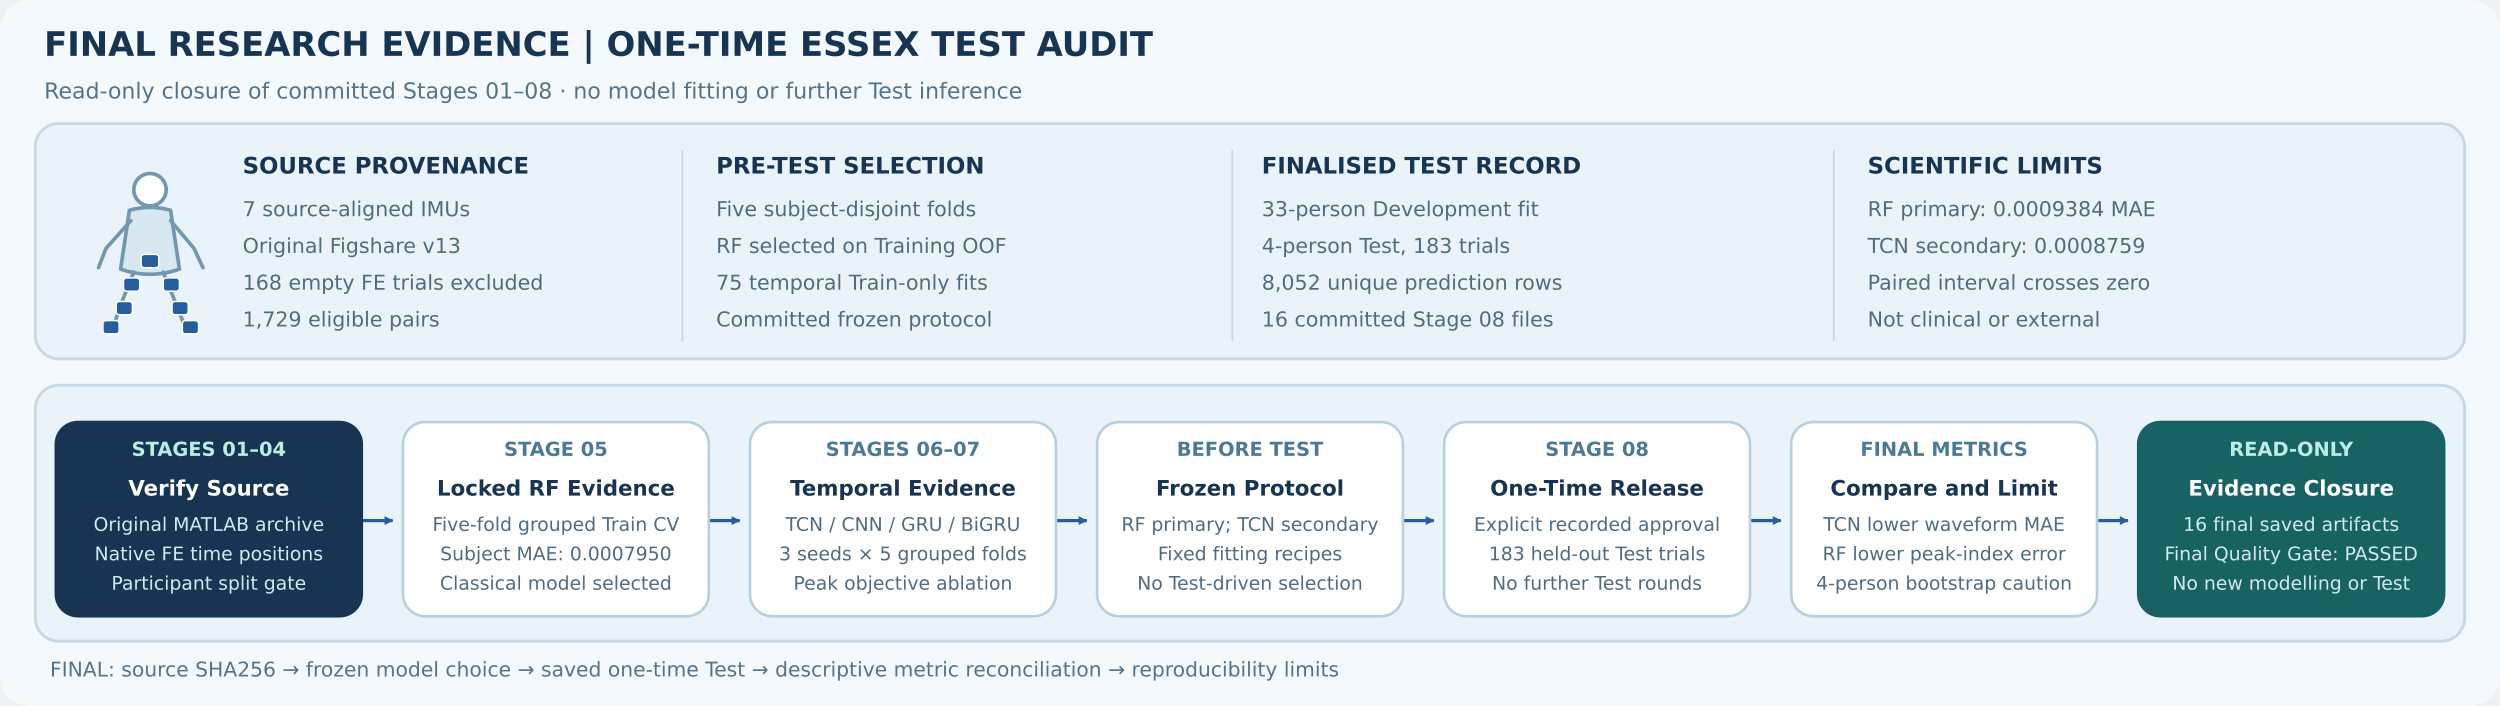
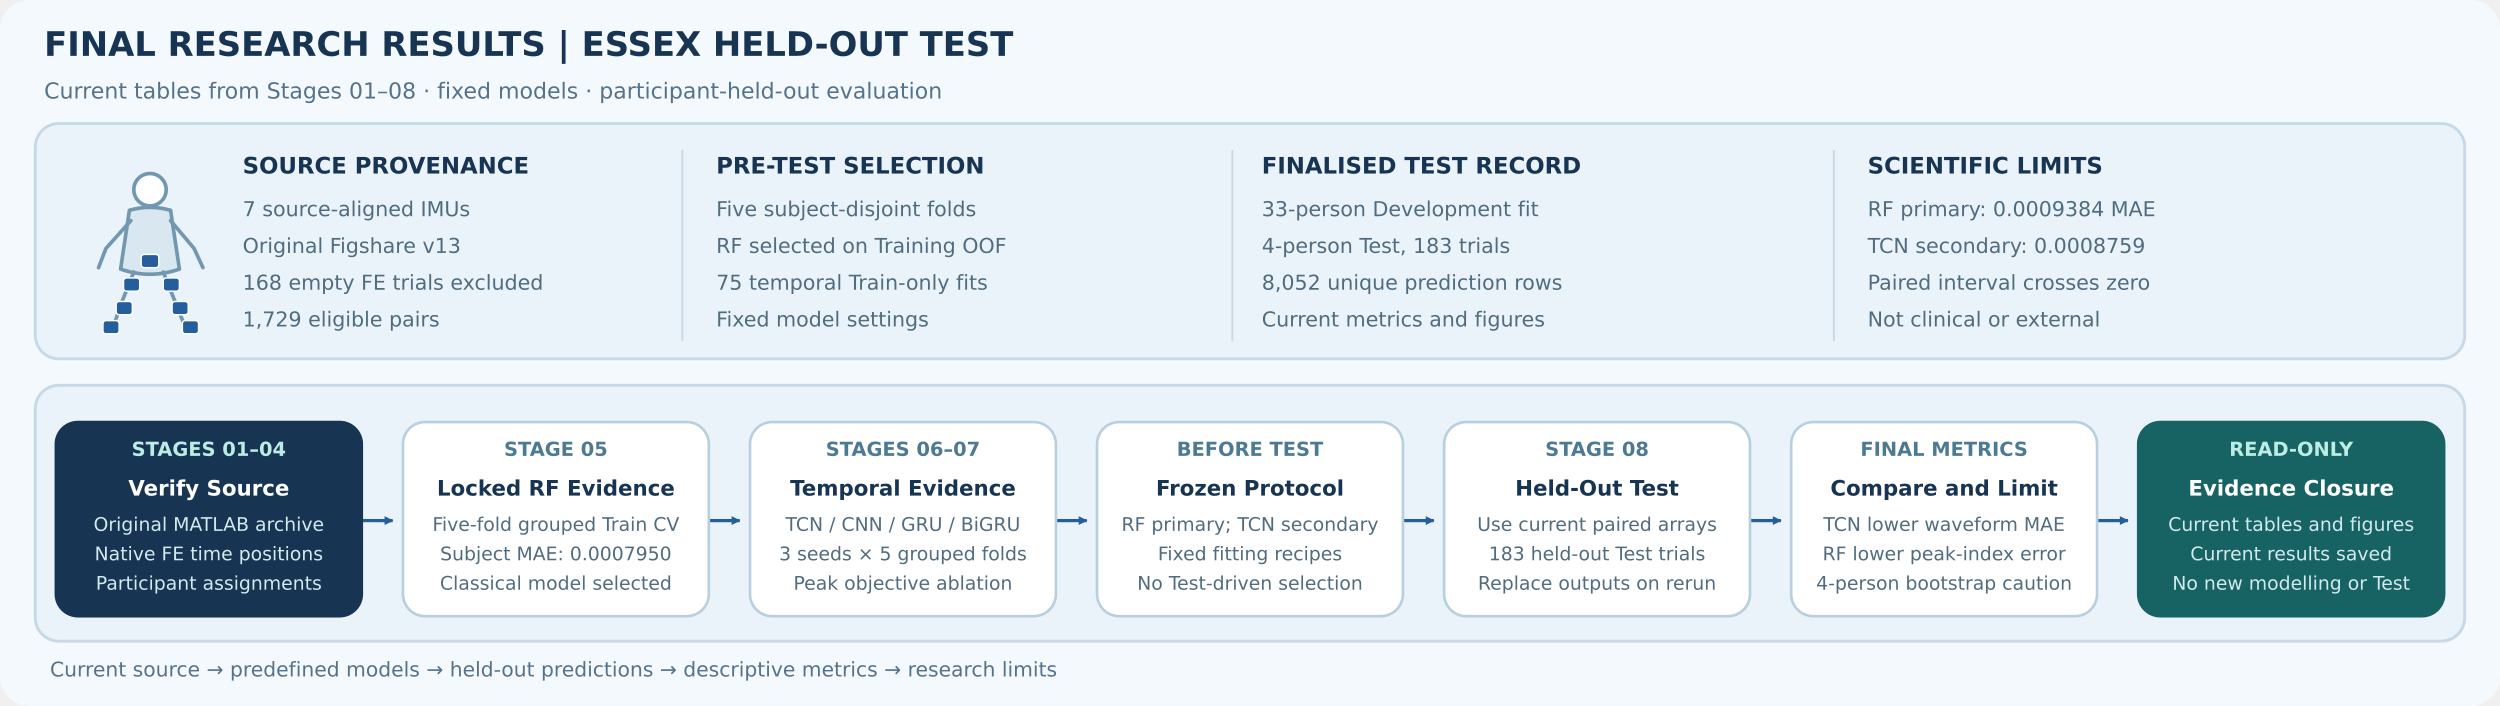
<svg xmlns="http://www.w3.org/2000/svg" width="1700" height="480" viewBox="0 0 1700 480" role="img" aria-labelledby="study-title study-desc">
  <defs>
    <marker id="small-arrow" markerUnits="userSpaceOnUse" markerWidth="6" markerHeight="6" refX="5.5" refY="3" orient="auto">
      <path d="M0 0 L6 3 L0 6 Z" fill="#245E9D" />
    </marker>
  </defs>
  <rect x="0" y="0" width="1700" height="480" rx="20" fill="#F4F9FD" />
  <g font-family="DejaVu Sans, Arial, sans-serif">
-     <text x="30" y="38" font-size="23" font-weight="700" fill="#173453">FINAL RESEARCH EVIDENCE | ONE-TIME ESSEX TEST AUDIT</text>
-     <text x="30" y="67" font-size="15" fill="#54738A">Read-only closure of committed Stages 01–08 · no model fitting or further Test inference</text>
+     <text x="30" y="38" font-size="23" font-weight="700" fill="#173453">FINAL RESEARCH RESULTS | ESSEX HELD-OUT TEST</text>
+     <text x="30" y="67" font-size="15" fill="#54738A">Current tables from Stages 01–08 · fixed models · participant-held-out evaluation</text>
    <rect x="24" y="84" width="1652" height="160" rx="16" fill="#EAF3FA" stroke="#C7D9E6" stroke-width="2" />
    <rect x="24" y="262" width="1652" height="174" rx="16" fill="#EAF3FA" stroke="#C7D9E6" stroke-width="2" />
    <g stroke="#7298B0" stroke-width="2.5" stroke-linecap="round" stroke-linejoin="round">
      <circle cx="102" cy="129" r="11" fill="#FFFFFF" />
      <path d="M88 143 Q102 139 116 143 L122 183 Q102 190 82 183 Z" fill="#D9E7F1" />
      <path d="M89 150 L72 169 L67 182 M116 150 L132 169 L138 182 M91 185 L83 205 L76 225 M111 185 L119 205 L127 225" fill="none" />
    </g>
    <g fill="#245E9D" stroke="#FFFFFF" stroke-width="1">
      <rect x="96" y="173" width="12" height="9" rx="2" />
      <rect x="84" y="189" width="11" height="9" rx="2" />
      <rect x="111" y="189" width="11" height="9" rx="2" />
      <rect x="79" y="205" width="11" height="9" rx="2" />
      <rect x="117" y="205" width="11" height="9" rx="2" />
      <rect x="70" y="218" width="11" height="9" rx="2" />
      <rect x="124" y="218" width="11" height="9" rx="2" />
    </g>
    <g stroke="#C7D9E6" stroke-width="1.3">
      <path d="M464 102 V232" />
      <path d="M838 102 V232" />
      <path d="M1247 102 V232" />
    </g>
    <text x="165" y="118" font-size="15.5" font-weight="700" fill="#173453">SOURCE PROVENANCE</text>
    <text x="165" y="147" font-size="14" fill="#506C7E">7 source-aligned IMUs</text>
    <text x="165" y="172" font-size="14" fill="#506C7E">Original Figshare v13</text>
    <text x="165" y="197" font-size="14" fill="#506C7E">168 empty FE trials excluded</text>
    <text x="165" y="222" font-size="14" fill="#506C7E">1,729 eligible pairs</text>
    <text x="487" y="118" font-size="15.5" font-weight="700" fill="#173453">PRE-TEST SELECTION</text>
    <text x="487" y="147" font-size="14" fill="#506C7E">Five subject-disjoint folds</text>
    <text x="487" y="172" font-size="14" fill="#506C7E">RF selected on Training OOF</text>
    <text x="487" y="197" font-size="14" fill="#506C7E">75 temporal Train-only fits</text>
-     <text x="487" y="222" font-size="14" fill="#506C7E">Committed frozen protocol</text>
+     <text x="487" y="222" font-size="14" fill="#506C7E">Fixed model settings</text>
    <text x="858" y="118" font-size="15.5" font-weight="700" fill="#173453">FINALISED TEST RECORD</text>
    <text x="858" y="147" font-size="14" fill="#506C7E">33-person Development fit</text>
    <text x="858" y="172" font-size="14" fill="#506C7E">4-person Test, 183 trials</text>
    <text x="858" y="197" font-size="14" fill="#506C7E">8,052 unique prediction rows</text>
-     <text x="858" y="222" font-size="14" fill="#506C7E">16 committed Stage 08 files</text>
+     <text x="858" y="222" font-size="14" fill="#506C7E">Current metrics and figures</text>
    <text x="1270" y="118" font-size="15.5" font-weight="700" fill="#173453">SCIENTIFIC LIMITS</text>
    <text x="1270" y="147" font-size="14" fill="#506C7E">RF primary: 0.0009384 MAE</text>
    <text x="1270" y="172" font-size="14" fill="#506C7E">TCN secondary: 0.0008759</text>
    <text x="1270" y="197" font-size="14" fill="#506C7E">Paired interval crosses zero</text>
    <text x="1270" y="222" font-size="14" fill="#506C7E">Not clinical or external</text>
    <g aria-label="Sequential source-verified research workflow">
      <path d="M246 354 H267" fill="none" stroke="#245E9D" stroke-width="2.2" marker-end="url(#small-arrow)" />
      <path d="M482 354 H503" fill="none" stroke="#245E9D" stroke-width="2.2" marker-end="url(#small-arrow)" />
      <path d="M718 354 H739" fill="none" stroke="#245E9D" stroke-width="2.2" marker-end="url(#small-arrow)" />
      <path d="M954 354 H975" fill="none" stroke="#245E9D" stroke-width="2.2" marker-end="url(#small-arrow)" />
      <path d="M1190 354 H1211" fill="none" stroke="#245E9D" stroke-width="2.2" marker-end="url(#small-arrow)" />
      <path d="M1426 354 H1447" fill="none" stroke="#245E9D" stroke-width="2.2" marker-end="url(#small-arrow)" />
      <g role="group" aria-label="Verify Source">
        <rect x="38" y="287" width="208" height="132" rx="15" fill="#173453" stroke="#173453" stroke-width="1.8" />
        <text x="142" y="310" font-size="13.2" fill="#BCEDE5" font-weight="700" text-anchor="middle">STAGES 01–04</text>
        <text x="142" y="337" font-size="14.5" font-weight="700" fill="#FFFFFF" text-anchor="middle">Verify Source</text>
        <text x="142" y="361" font-size="12.8" fill="#D2E9EE" text-anchor="middle">Original MATLAB archive</text>
        <text x="142" y="381" font-size="12.8" fill="#D2E9EE" text-anchor="middle">Native FE time positions</text>
-         <text x="142" y="401" font-size="12.8" fill="#D2E9EE" text-anchor="middle">Participant split gate</text>
+         <text x="142" y="401" font-size="12.8" fill="#D2E9EE" text-anchor="middle">Participant assignments</text>
      </g>
      <g role="group" aria-label="Locked RF Evidence">
        <rect x="274" y="287" width="208" height="132" rx="15" fill="#FFFFFF" stroke="#B8CFDE" stroke-width="1.8" />
        <text x="378" y="310" font-size="13.2" fill="#4C7A92" font-weight="700" text-anchor="middle">STAGE 05</text>
        <text x="378" y="337" font-size="14.5" font-weight="700" fill="#173453" text-anchor="middle">Locked RF Evidence</text>
        <text x="378" y="361" font-size="12.8" fill="#506C7E" text-anchor="middle">Five-fold grouped Train CV</text>
        <text x="378" y="381" font-size="12.8" fill="#506C7E" text-anchor="middle">Subject MAE: 0.0007950</text>
        <text x="378" y="401" font-size="12.8" fill="#506C7E" text-anchor="middle">Classical model selected</text>
      </g>
      <g role="group" aria-label="Temporal Evidence">
        <rect x="510" y="287" width="208" height="132" rx="15" fill="#FFFFFF" stroke="#B8CFDE" stroke-width="1.8" />
        <text x="614" y="310" font-size="13.2" fill="#4C7A92" font-weight="700" text-anchor="middle">STAGES 06–07</text>
        <text x="614" y="337" font-size="14.5" font-weight="700" fill="#173453" text-anchor="middle">Temporal Evidence</text>
        <text x="614" y="361" font-size="12.8" fill="#506C7E" text-anchor="middle">TCN / CNN / GRU / BiGRU</text>
        <text x="614" y="381" font-size="12.8" fill="#506C7E" text-anchor="middle">3 seeds × 5 grouped folds</text>
        <text x="614" y="401" font-size="12.8" fill="#506C7E" text-anchor="middle">Peak objective ablation</text>
      </g>
      <g role="group" aria-label="Frozen Protocol">
        <rect x="746" y="287" width="208" height="132" rx="15" fill="#FFFFFF" stroke="#B8CFDE" stroke-width="1.8" />
        <text x="850" y="310" font-size="13.2" fill="#4C7A92" font-weight="700" text-anchor="middle">BEFORE TEST</text>
        <text x="850" y="337" font-size="14.5" font-weight="700" fill="#173453" text-anchor="middle">Frozen Protocol</text>
        <text x="850" y="361" font-size="12.8" fill="#506C7E" text-anchor="middle">RF primary; TCN secondary</text>
        <text x="850" y="381" font-size="12.8" fill="#506C7E" text-anchor="middle">Fixed fitting recipes</text>
        <text x="850" y="401" font-size="12.8" fill="#506C7E" text-anchor="middle">No Test-driven selection</text>
      </g>
-       <g role="group" aria-label="One-Time Release">
+       <g role="group" aria-label="Held-Out Test">
        <rect x="982" y="287" width="208" height="132" rx="15" fill="#FFFFFF" stroke="#B8CFDE" stroke-width="1.8" />
        <text x="1086" y="310" font-size="13.2" fill="#4C7A92" font-weight="700" text-anchor="middle">STAGE 08</text>
-         <text x="1086" y="337" font-size="14.5" font-weight="700" fill="#173453" text-anchor="middle">One-Time Release</text>
-         <text x="1086" y="361" font-size="12.8" fill="#506C7E" text-anchor="middle">Explicit recorded approval</text>
+         <text x="1086" y="337" font-size="14.5" font-weight="700" fill="#173453" text-anchor="middle">Held-Out Test</text>
+         <text x="1086" y="361" font-size="12.8" fill="#506C7E" text-anchor="middle">Use current paired arrays</text>
        <text x="1086" y="381" font-size="12.8" fill="#506C7E" text-anchor="middle">183 held-out Test trials</text>
-         <text x="1086" y="401" font-size="12.8" fill="#506C7E" text-anchor="middle">No further Test rounds</text>
+         <text x="1086" y="401" font-size="12.8" fill="#506C7E" text-anchor="middle">Replace outputs on rerun</text>
      </g>
      <g role="group" aria-label="Compare and Limit">
        <rect x="1218" y="287" width="208" height="132" rx="15" fill="#FFFFFF" stroke="#B8CFDE" stroke-width="1.8" />
        <text x="1322" y="310" font-size="13.2" fill="#4C7A92" font-weight="700" text-anchor="middle">FINAL METRICS</text>
        <text x="1322" y="337" font-size="14.5" font-weight="700" fill="#173453" text-anchor="middle">Compare and Limit</text>
        <text x="1322" y="361" font-size="12.8" fill="#506C7E" text-anchor="middle">TCN lower waveform MAE</text>
        <text x="1322" y="381" font-size="12.8" fill="#506C7E" text-anchor="middle">RF lower peak-index error</text>
        <text x="1322" y="401" font-size="12.8" fill="#506C7E" text-anchor="middle">4-person bootstrap caution</text>
      </g>
      <g role="group" aria-label="Evidence Closure">
        <rect x="1454" y="287" width="208" height="132" rx="15" fill="#176363" stroke="#176363" stroke-width="1.8" />
        <text x="1558" y="310" font-size="13.2" fill="#BCEDE5" font-weight="700" text-anchor="middle">READ-ONLY</text>
        <text x="1558" y="337" font-size="14.5" font-weight="700" fill="#FFFFFF" text-anchor="middle">Evidence Closure</text>
-         <text x="1558" y="361" font-size="12.8" fill="#D2E9EE" text-anchor="middle">16 final saved artifacts</text>
-         <text x="1558" y="381" font-size="12.8" fill="#D2E9EE" text-anchor="middle">Final Quality Gate: PASSED</text>
+         <text x="1558" y="361" font-size="12.8" fill="#D2E9EE" text-anchor="middle">Current tables and figures</text>
+         <text x="1558" y="381" font-size="12.8" fill="#D2E9EE" text-anchor="middle">Current results saved</text>
        <text x="1558" y="401" font-size="12.8" fill="#D2E9EE" text-anchor="middle">No new modelling or Test</text>
      </g>
    </g>
-     <text x="34" y="460" font-size="13.8" fill="#54738A">FINAL: source SHA256 → frozen model choice → saved one-time Test → descriptive metric reconciliation → reproducibility limits</text>
+     <text x="34" y="460" font-size="13.8" fill="#54738A">Current source → predefined models → held-out predictions → descriptive metrics → research limits</text>
  </g>
</svg>
